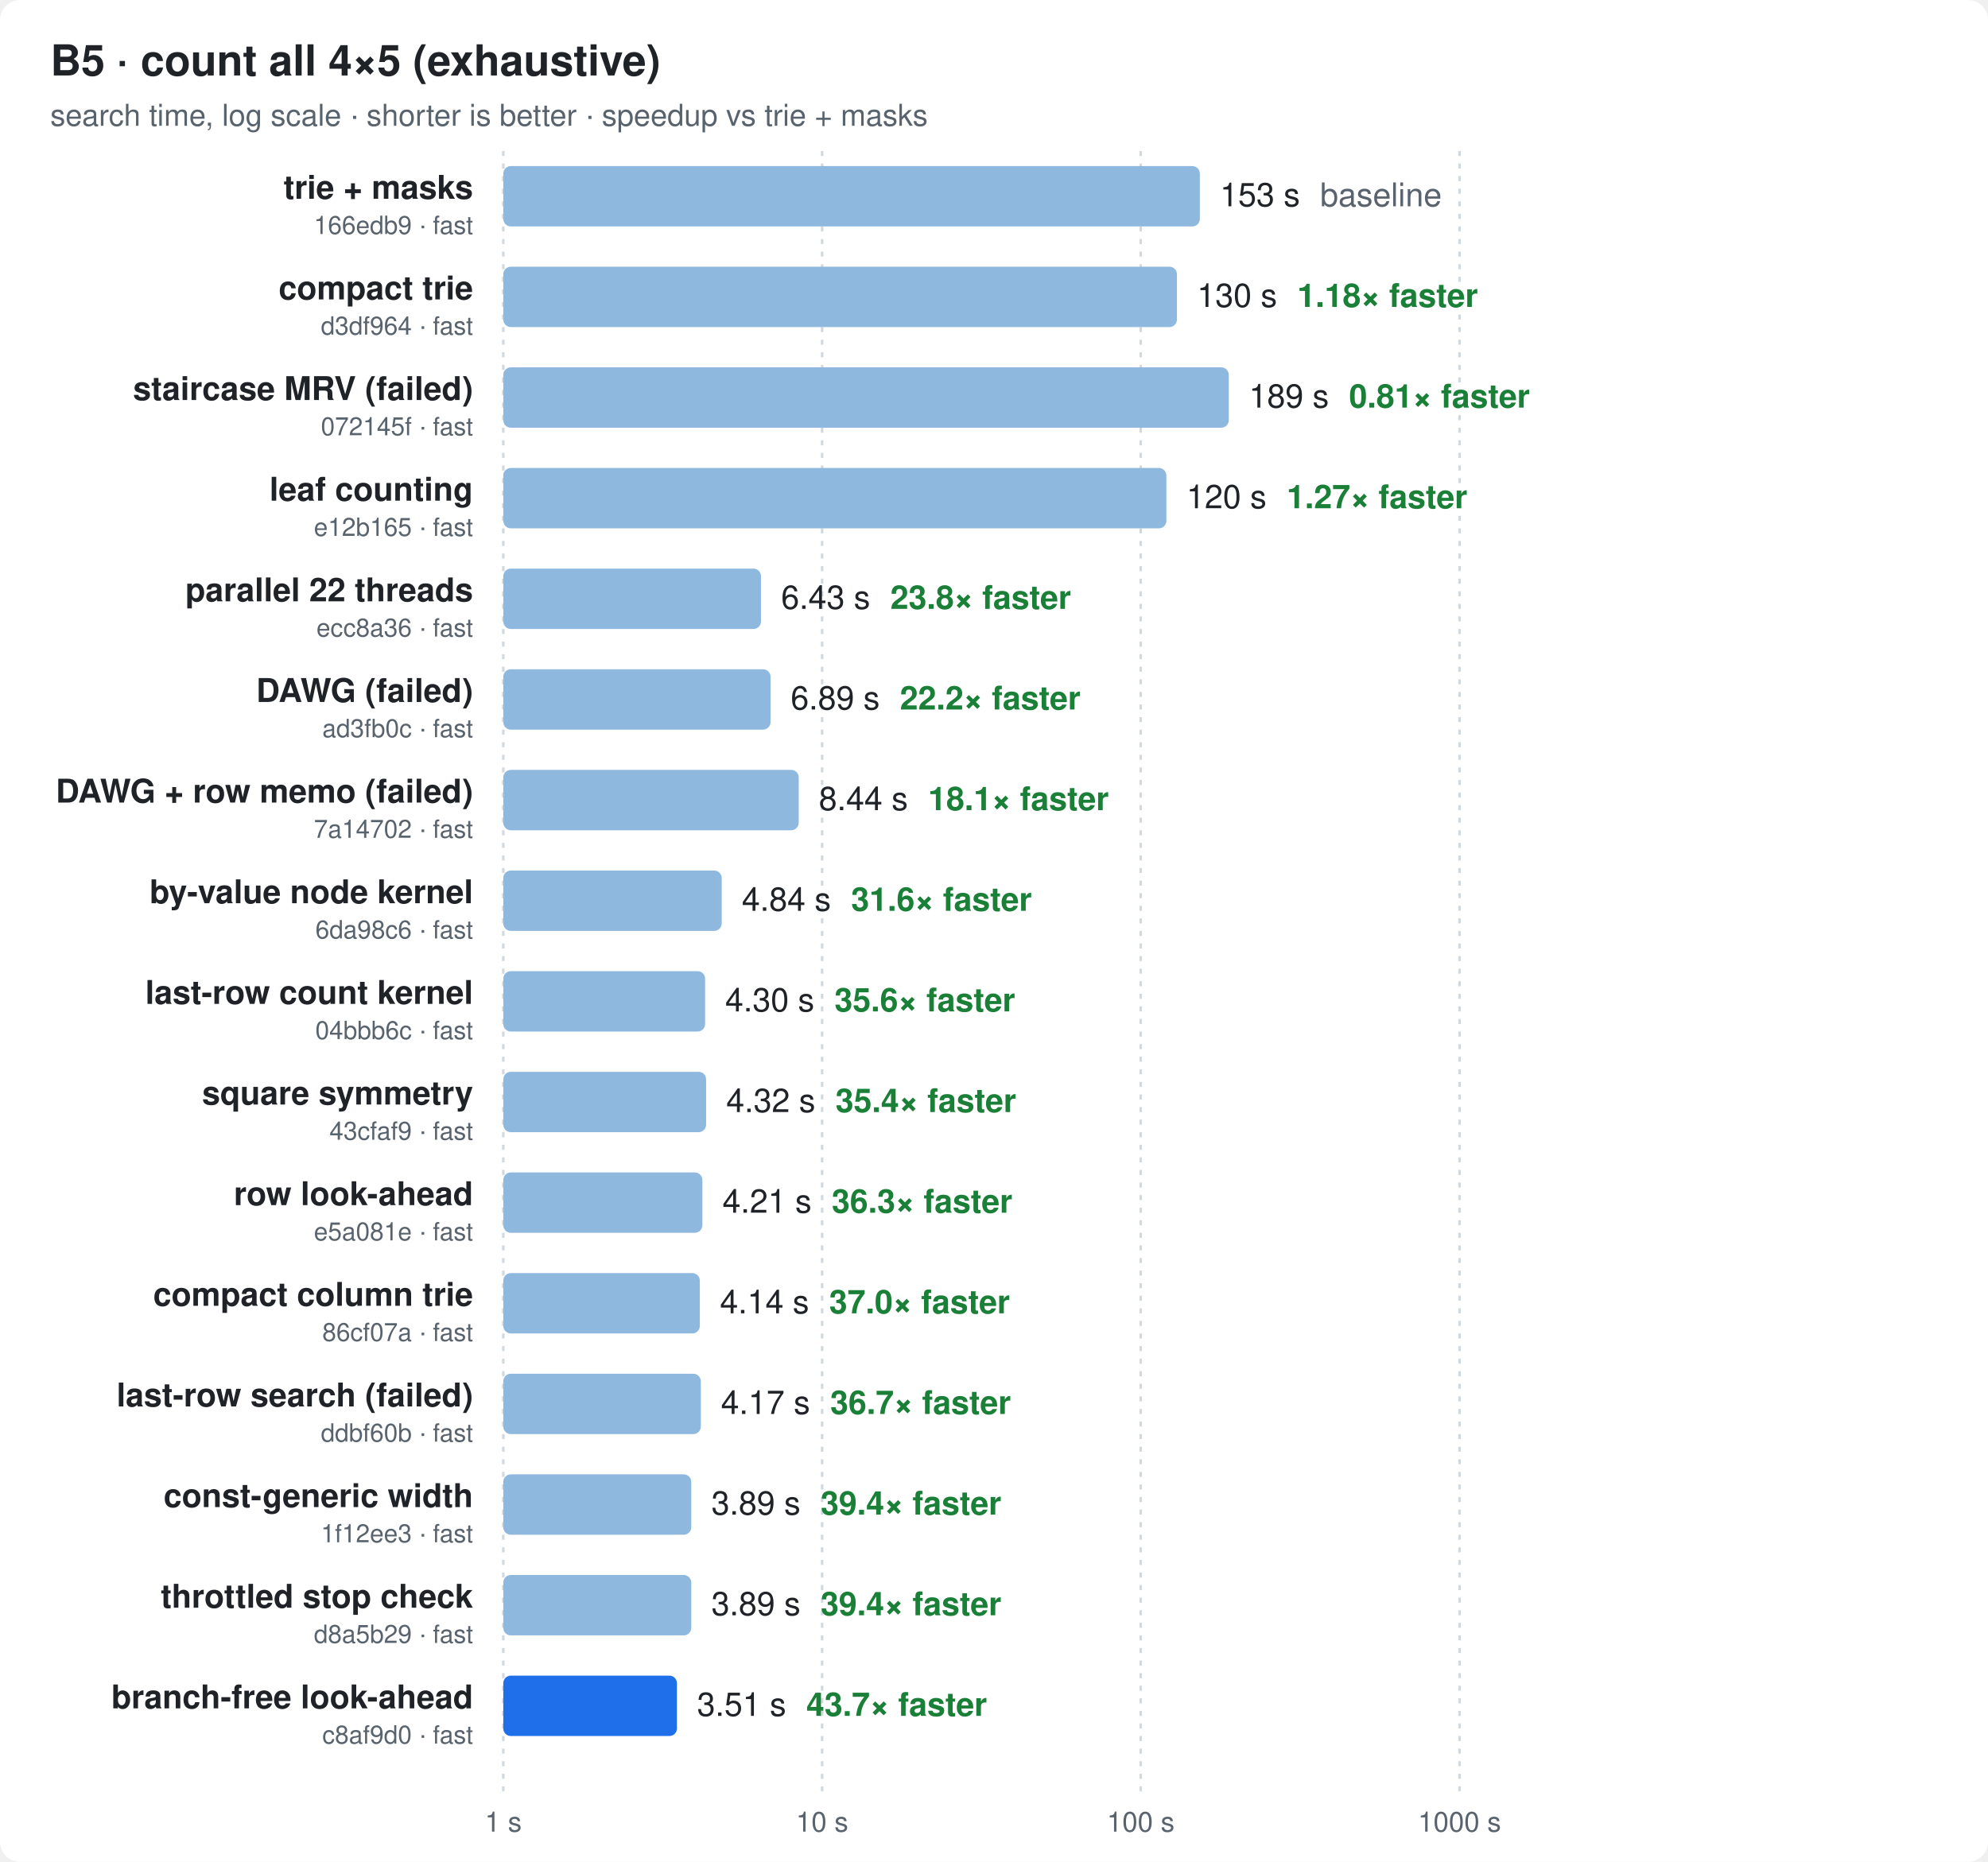
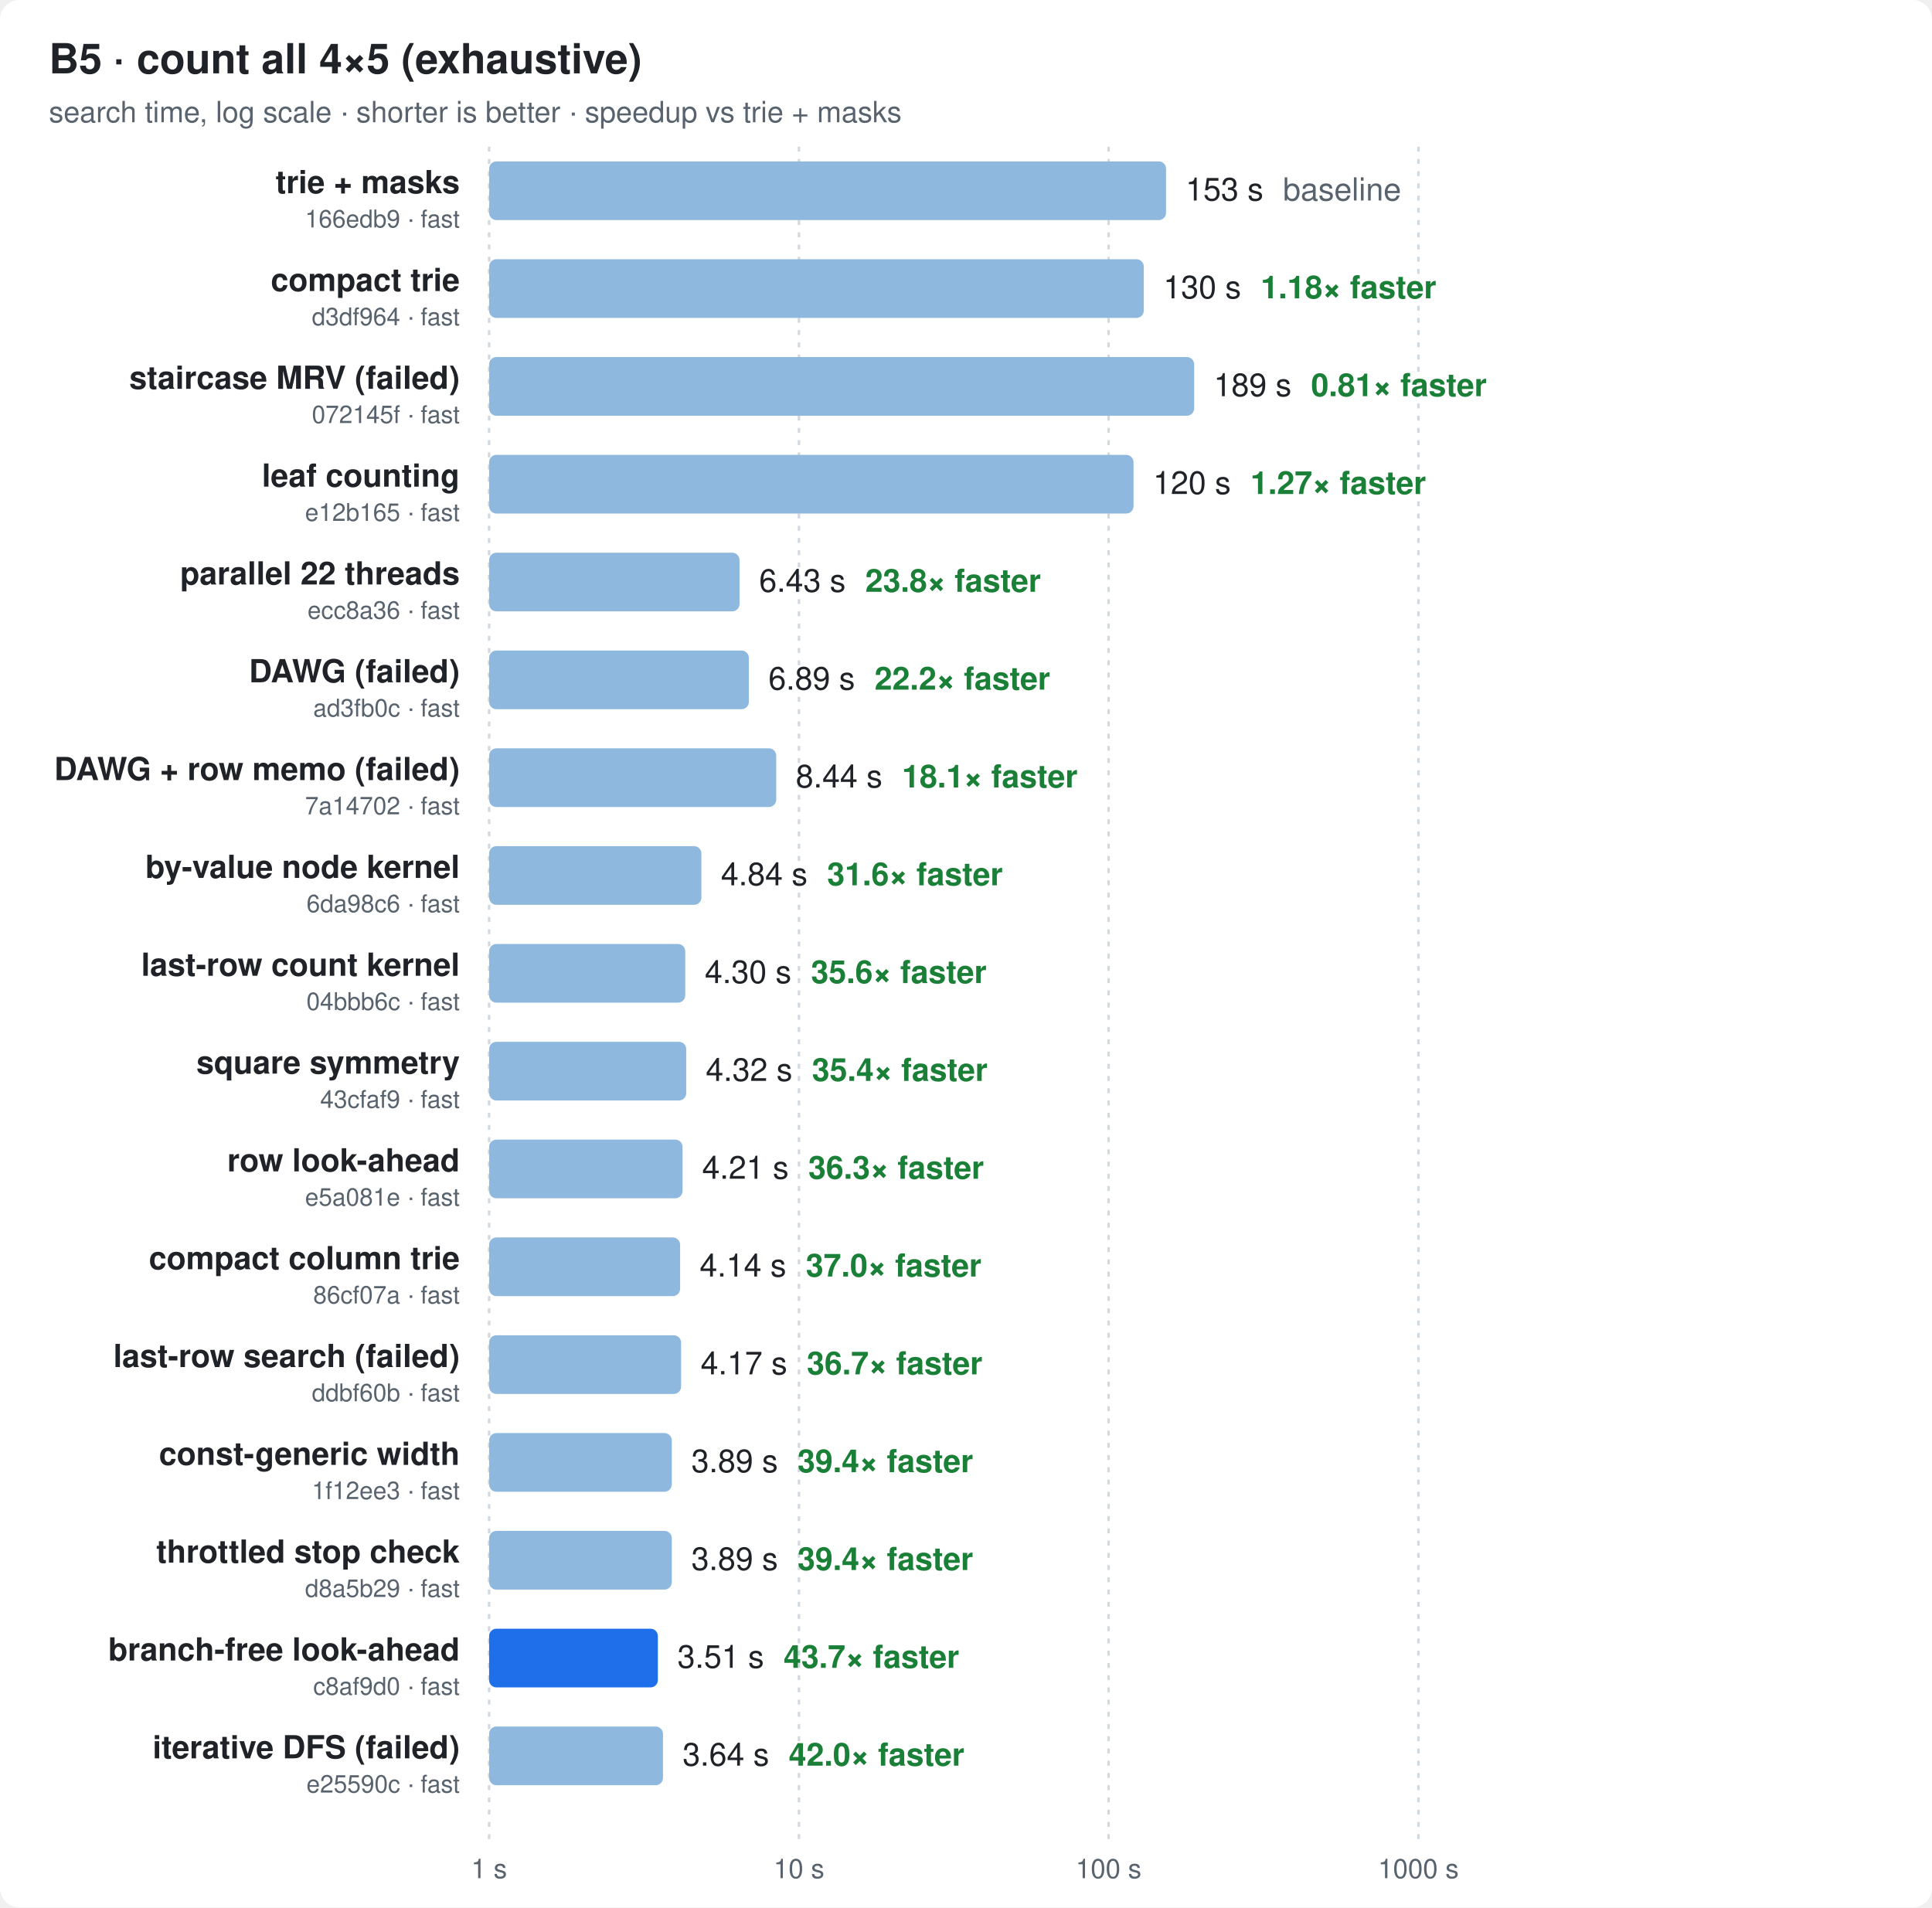
- <svg xmlns="http://www.w3.org/2000/svg" width="790" height="740" viewBox="0 0 790 740" font-family="ui-sans-serif,-apple-system,Segoe UI,Helvetica,Arial,sans-serif">
+ <svg xmlns="http://www.w3.org/2000/svg" width="790" height="780" viewBox="0 0 790 780" font-family="ui-sans-serif,-apple-system,Segoe UI,Helvetica,Arial,sans-serif">
  <style>
  .bg{fill:#ffffff} .t{fill:#1f2328} .m{fill:#59636e} .g{stroke:#d1d9e0}
  .bar{fill:#8fb8de} .best{fill:#1f6feb} .x{fill:#1a7f37;font-weight:600}
  @media (prefers-color-scheme: dark){
    .bg{fill:#0d1117} .t{fill:#e6edf3} .m{fill:#9198a1} .g{stroke:#30363d}
    .bar{fill:#2f5f8f} .best{fill:#4493f8} .x{fill:#3fb950}
  }
</style>
-   <rect class="bg" width="790" height="740" rx="8" />
+   <rect class="bg" width="790" height="780" rx="8" />
  <text class="t" x="20" y="30" font-size="17" font-weight="700">B5 · count all 4×5 (exhaustive)</text>
  <text class="m" x="20" y="50" font-size="12">search time, log scale · shorter is better · speedup vs trie + masks</text>
-   <line class="g" x1="200.0" x2="200.0" y1="60" y2="712" stroke-dasharray="2 3" />
-   <text class="m" x="200.0" y="728" font-size="11" text-anchor="middle">1 s</text>
-   <line class="g" x1="326.7" x2="326.7" y1="60" y2="712" stroke-dasharray="2 3" />
-   <text class="m" x="326.7" y="728" font-size="11" text-anchor="middle">10 s</text>
-   <line class="g" x1="453.3" x2="453.3" y1="60" y2="712" stroke-dasharray="2 3" />
-   <text class="m" x="453.3" y="728" font-size="11" text-anchor="middle">100 s</text>
-   <line class="g" x1="580.0" x2="580.0" y1="60" y2="712" stroke-dasharray="2 3" />
-   <text class="m" x="580.0" y="728" font-size="11" text-anchor="middle">1000 s</text>
+   <line class="g" x1="200.0" x2="200.0" y1="60" y2="752" stroke-dasharray="2 3" />
+   <text class="m" x="200.0" y="768" font-size="11" text-anchor="middle">1 s</text>
+   <line class="g" x1="326.7" x2="326.7" y1="60" y2="752" stroke-dasharray="2 3" />
+   <text class="m" x="326.7" y="768" font-size="11" text-anchor="middle">10 s</text>
+   <line class="g" x1="453.3" x2="453.3" y1="60" y2="752" stroke-dasharray="2 3" />
+   <text class="m" x="453.3" y="768" font-size="11" text-anchor="middle">100 s</text>
+   <line class="g" x1="580.0" x2="580.0" y1="60" y2="752" stroke-dasharray="2 3" />
+   <text class="m" x="580.0" y="768" font-size="11" text-anchor="middle">1000 s</text>
  <text class="t" x="188" y="79.0" font-size="13" font-weight="600" text-anchor="end">trie + masks</text>
  <text class="m" x="188" y="93.0" font-size="10" text-anchor="end">166edb9 · fast</text>
  <rect class="bar" x="200" y="66" width="276.8" height="24" rx="3" />
  <text class="t" x="484.8" y="82.0" font-size="13">153 s<tspan class="m" dx="8">baseline</tspan>
  </text>
  <text class="t" x="188" y="119.0" font-size="13" font-weight="600" text-anchor="end">compact trie</text>
  <text class="m" x="188" y="133.0" font-size="10" text-anchor="end">d3df964 · fast</text>
  <rect class="bar" x="200" y="106" width="267.7" height="24" rx="3" />
  <text class="t" x="475.7" y="122.0" font-size="13">130 s<tspan class="x" dx="8">1.18× faster</tspan>
  </text>
  <text class="t" x="188" y="159.0" font-size="13" font-weight="600" text-anchor="end">staircase MRV (failed)</text>
  <text class="m" x="188" y="173.0" font-size="10" text-anchor="end">072145f · fast</text>
  <rect class="bar" x="200" y="146" width="288.3" height="24" rx="3" />
  <text class="t" x="496.3" y="162.0" font-size="13">189 s<tspan class="x" dx="8">0.81× faster</tspan>
  </text>
  <text class="t" x="188" y="199.0" font-size="13" font-weight="600" text-anchor="end">leaf counting</text>
  <text class="m" x="188" y="213.0" font-size="10" text-anchor="end">e12b165 · fast</text>
  <rect class="bar" x="200" y="186" width="263.5" height="24" rx="3" />
  <text class="t" x="471.5" y="202.0" font-size="13">120 s<tspan class="x" dx="8">1.27× faster</tspan>
  </text>
  <text class="t" x="188" y="239.0" font-size="13" font-weight="600" text-anchor="end">parallel 22 threads</text>
  <text class="m" x="188" y="253.0" font-size="10" text-anchor="end">ecc8a36 · fast</text>
  <rect class="bar" x="200" y="226" width="102.4" height="24" rx="3" />
  <text class="t" x="310.4" y="242.0" font-size="13">6.43 s<tspan class="x" dx="8">23.8× faster</tspan>
  </text>
  <text class="t" x="188" y="279.0" font-size="13" font-weight="600" text-anchor="end">DAWG (failed)</text>
  <text class="m" x="188" y="293.0" font-size="10" text-anchor="end">ad3fb0c · fast</text>
  <rect class="bar" x="200" y="266" width="106.2" height="24" rx="3" />
  <text class="t" x="314.2" y="282.0" font-size="13">6.89 s<tspan class="x" dx="8">22.2× faster</tspan>
  </text>
  <text class="t" x="188" y="319.0" font-size="13" font-weight="600" text-anchor="end">DAWG + row memo (failed)</text>
  <text class="m" x="188" y="333.0" font-size="10" text-anchor="end">7a14702 · fast</text>
  <rect class="bar" x="200" y="306" width="117.4" height="24" rx="3" />
  <text class="t" x="325.4" y="322.0" font-size="13">8.44 s<tspan class="x" dx="8">18.1× faster</tspan>
  </text>
  <text class="t" x="188" y="359.0" font-size="13" font-weight="600" text-anchor="end">by-value node kernel</text>
  <text class="m" x="188" y="373.0" font-size="10" text-anchor="end">6da98c6 · fast</text>
  <rect class="bar" x="200" y="346" width="86.8" height="24" rx="3" />
  <text class="t" x="294.8" y="362.0" font-size="13">4.84 s<tspan class="x" dx="8">31.6× faster</tspan>
  </text>
  <text class="t" x="188" y="399.0" font-size="13" font-weight="600" text-anchor="end">last-row count kernel</text>
  <text class="m" x="188" y="413.0" font-size="10" text-anchor="end">04bbb6c · fast</text>
  <rect class="bar" x="200" y="386" width="80.2" height="24" rx="3" />
  <text class="t" x="288.2" y="402.0" font-size="13">4.30 s<tspan class="x" dx="8">35.6× faster</tspan>
  </text>
  <text class="t" x="188" y="439.0" font-size="13" font-weight="600" text-anchor="end">square symmetry</text>
  <text class="m" x="188" y="453.0" font-size="10" text-anchor="end">43cfaf9 · fast</text>
  <rect class="bar" x="200" y="426" width="80.6" height="24" rx="3" />
  <text class="t" x="288.6" y="442.0" font-size="13">4.32 s<tspan class="x" dx="8">35.4× faster</tspan>
  </text>
  <text class="t" x="188" y="479.0" font-size="13" font-weight="600" text-anchor="end">row look-ahead</text>
  <text class="m" x="188" y="493.0" font-size="10" text-anchor="end">e5a081e · fast</text>
  <rect class="bar" x="200" y="466" width="79.1" height="24" rx="3" />
  <text class="t" x="287.1" y="482.0" font-size="13">4.21 s<tspan class="x" dx="8">36.3× faster</tspan>
  </text>
  <text class="t" x="188" y="519.0" font-size="13" font-weight="600" text-anchor="end">compact column trie</text>
  <text class="m" x="188" y="533.0" font-size="10" text-anchor="end">86cf07a · fast</text>
  <rect class="bar" x="200" y="506" width="78.1" height="24" rx="3" />
  <text class="t" x="286.1" y="522.0" font-size="13">4.14 s<tspan class="x" dx="8">37.0× faster</tspan>
  </text>
  <text class="t" x="188" y="559.0" font-size="13" font-weight="600" text-anchor="end">last-row search (failed)</text>
  <text class="m" x="188" y="573.0" font-size="10" text-anchor="end">ddbf60b · fast</text>
  <rect class="bar" x="200" y="546" width="78.5" height="24" rx="3" />
  <text class="t" x="286.5" y="562.0" font-size="13">4.17 s<tspan class="x" dx="8">36.7× faster</tspan>
  </text>
  <text class="t" x="188" y="599.0" font-size="13" font-weight="600" text-anchor="end">const-generic width</text>
  <text class="m" x="188" y="613.0" font-size="10" text-anchor="end">1f12ee3 · fast</text>
  <rect class="bar" x="200" y="586" width="74.7" height="24" rx="3" />
  <text class="t" x="282.7" y="602.0" font-size="13">3.89 s<tspan class="x" dx="8">39.4× faster</tspan>
  </text>
  <text class="t" x="188" y="639.0" font-size="13" font-weight="600" text-anchor="end">throttled stop check</text>
  <text class="m" x="188" y="653.0" font-size="10" text-anchor="end">d8a5b29 · fast</text>
  <rect class="bar" x="200" y="626" width="74.7" height="24" rx="3" />
  <text class="t" x="282.7" y="642.0" font-size="13">3.89 s<tspan class="x" dx="8">39.4× faster</tspan>
  </text>
  <text class="t" x="188" y="679.0" font-size="13" font-weight="600" text-anchor="end">branch-free look-ahead</text>
  <text class="m" x="188" y="693.0" font-size="10" text-anchor="end">c8af9d0 · fast</text>
  <rect class="best" x="200" y="666" width="69.0" height="24" rx="3" />
  <text class="t" x="277.0" y="682.0" font-size="13">3.51 s<tspan class="x" dx="8">43.7× faster</tspan>
  </text>
+   <text class="t" x="188" y="719.0" font-size="13" font-weight="600" text-anchor="end">iterative DFS (failed)</text>
+   <text class="m" x="188" y="733.0" font-size="10" text-anchor="end">e25590c · fast</text>
+   <rect class="bar" x="200" y="706" width="71.1" height="24" rx="3" />
+   <text class="t" x="279.1" y="722.0" font-size="13">3.64 s<tspan class="x" dx="8">42.0× faster</tspan>
+   </text>
</svg>
